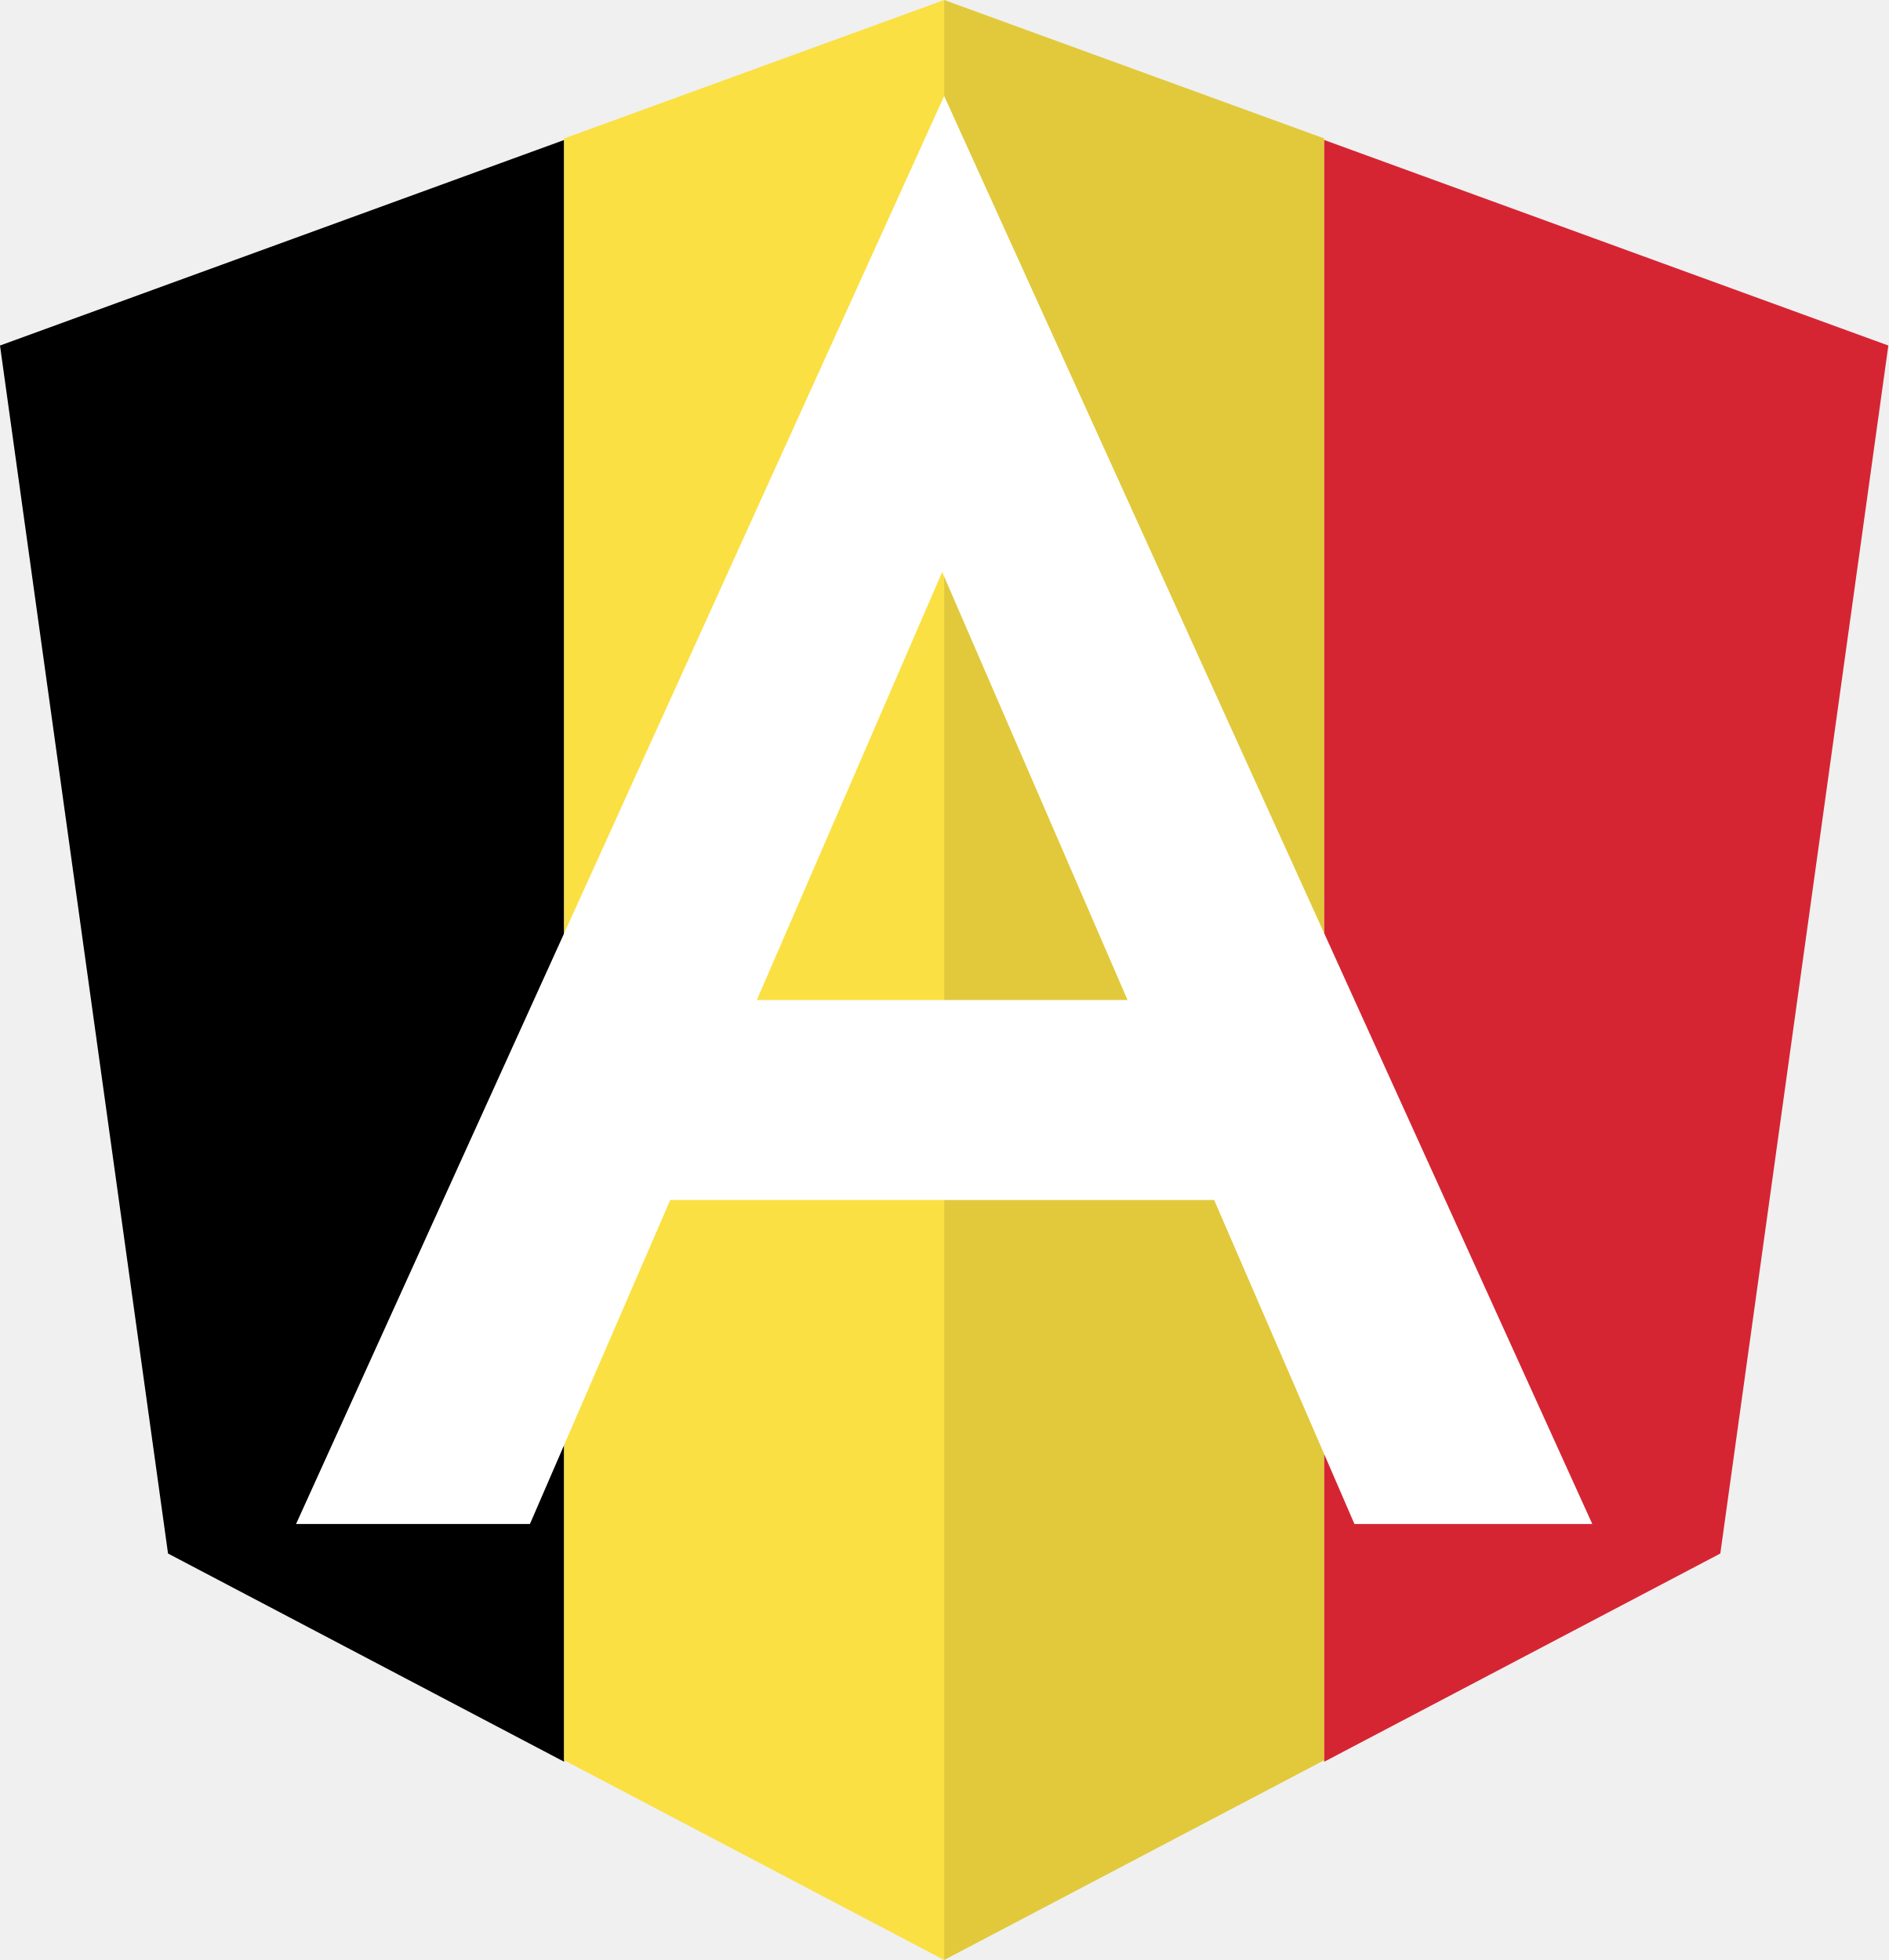
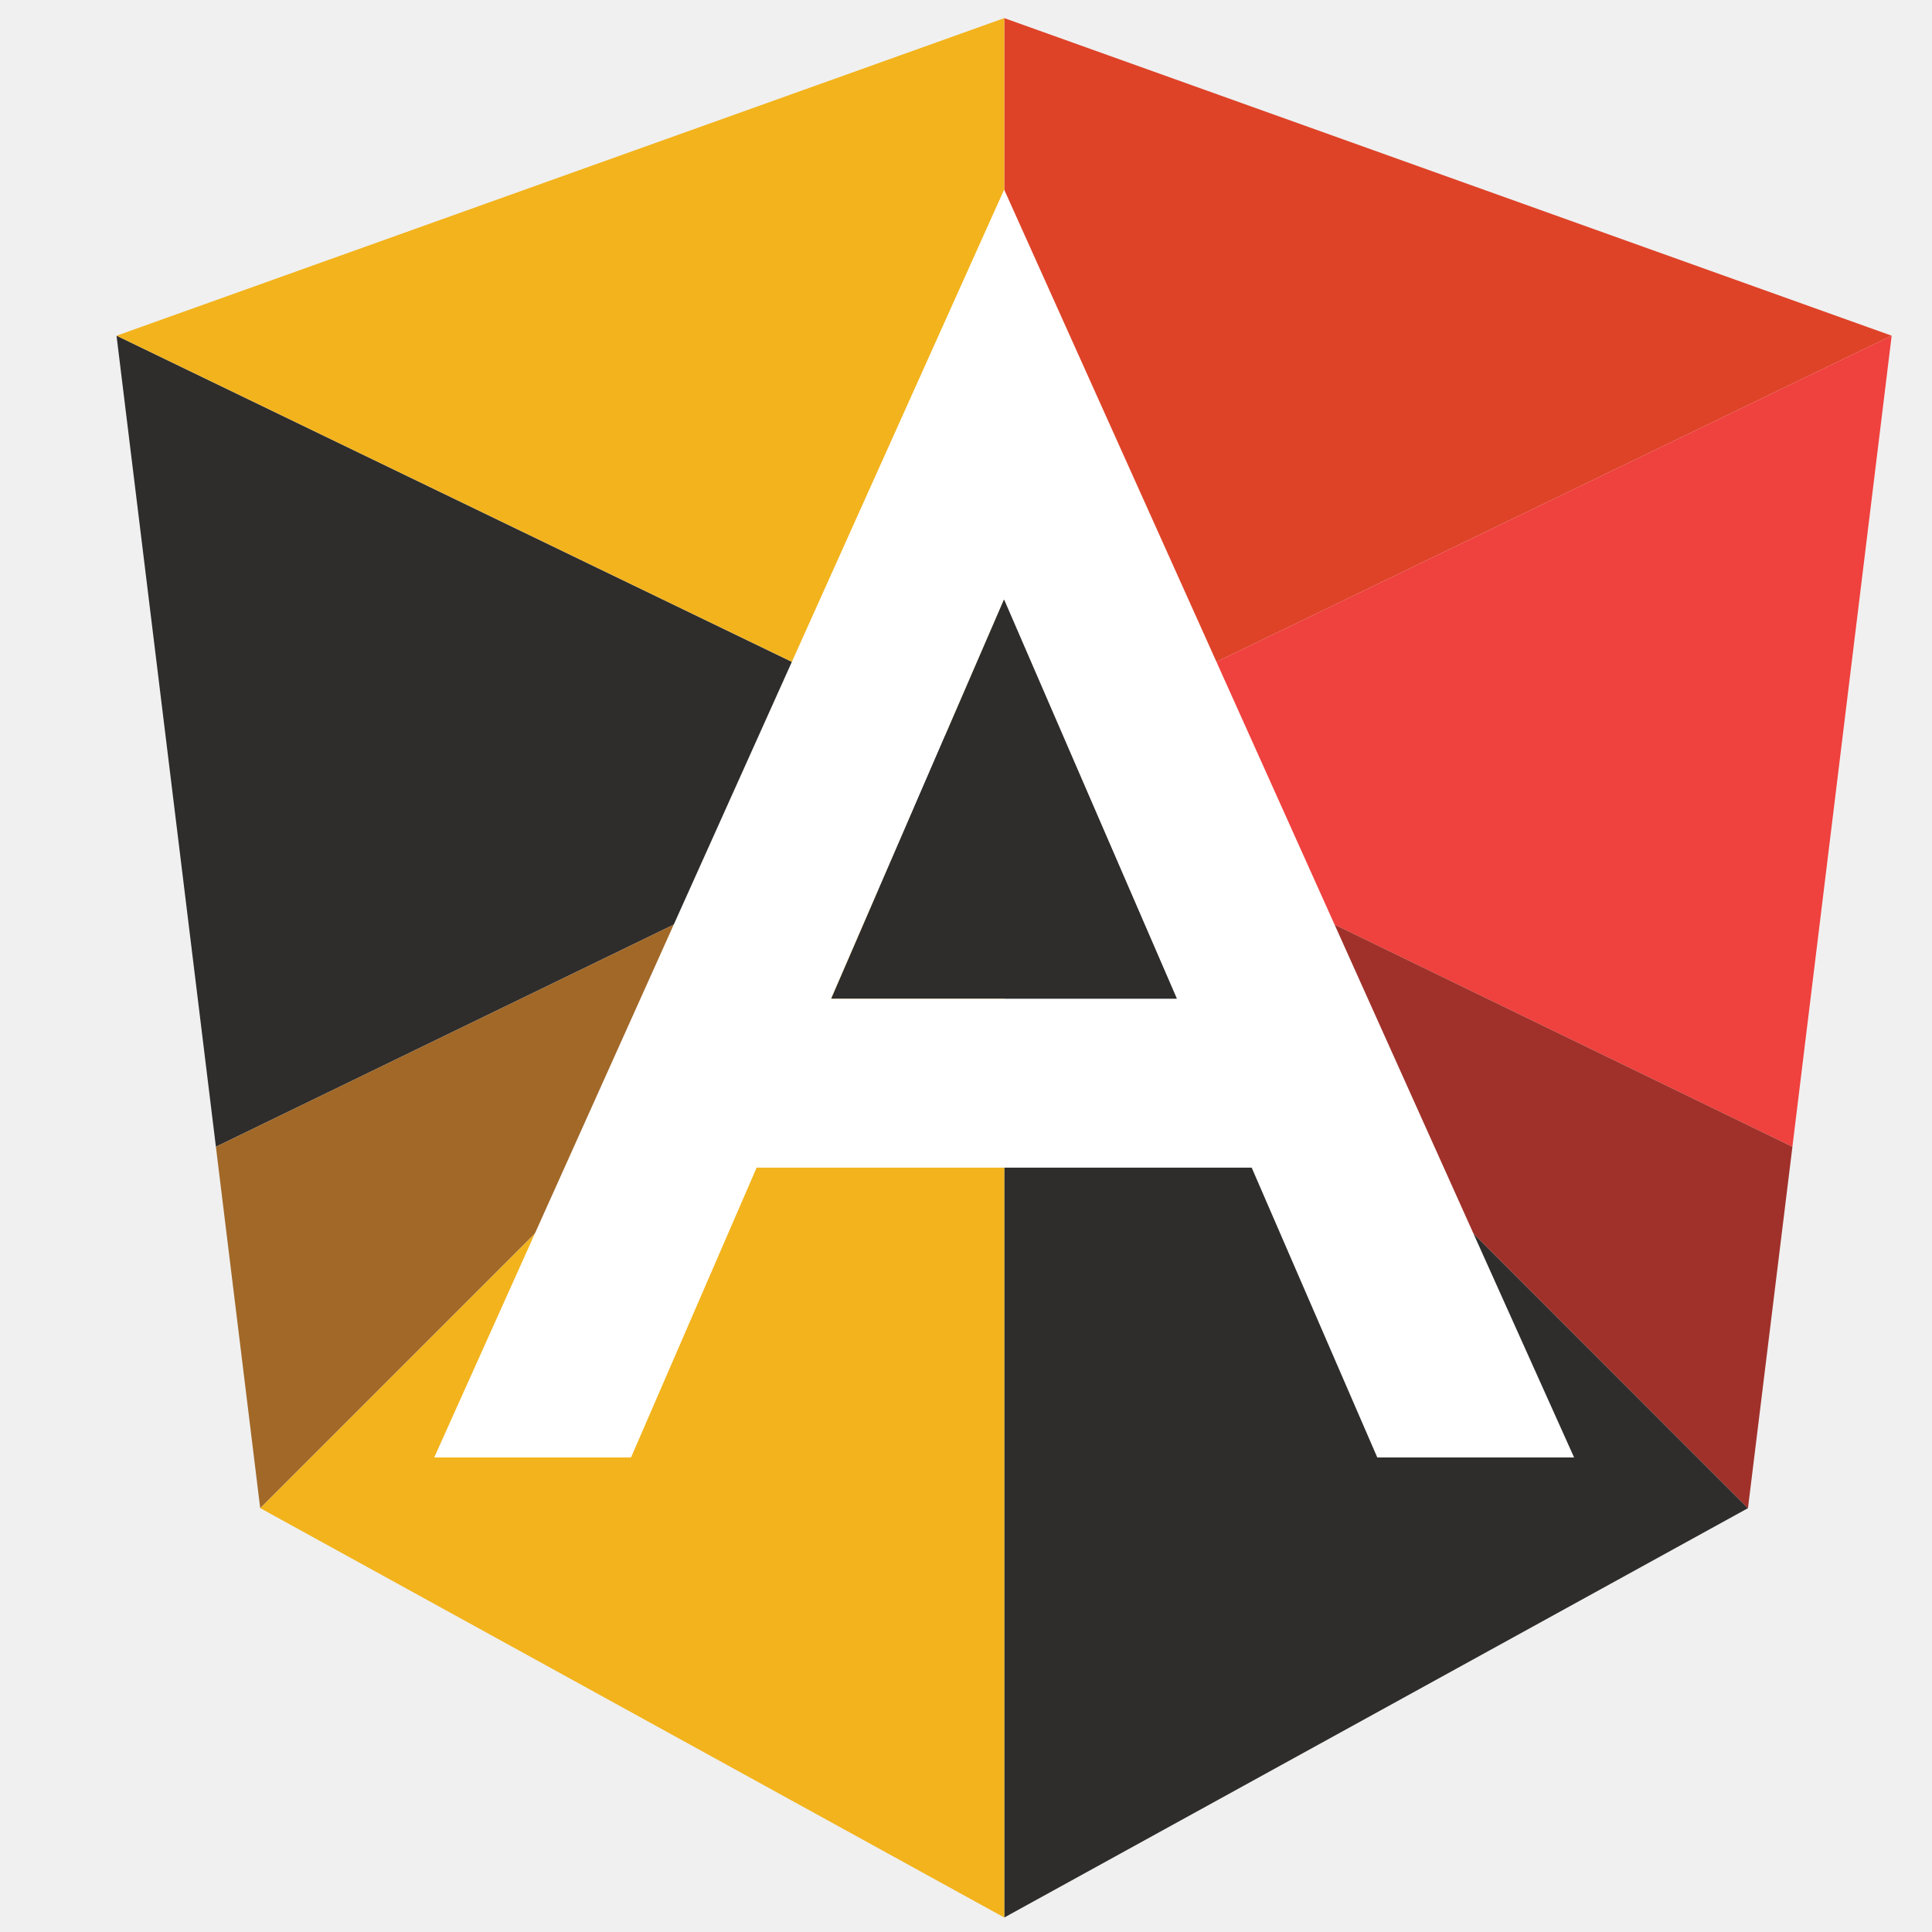
- <svg xmlns="http://www.w3.org/2000/svg" width="472px" height="490px" viewBox="0 0 472 490" version="1.1">
-   <defs />
-   <g id="Page-1" stroke="none" stroke-width="1" fill="none" fill-rule="evenodd">
-     <g id="ng-be">
-       <g id="shield">
-         <path d="M141,35 L141,440.432 L42,388.381 L0,86.381 L141,35 L141,35 Z" id="left" fill="#000000" />
-         <path d="M141,440.051 L236,489.999 L236,0 L141,34.618 L141,440.051 L141,440.051 Z" id="left-middle" fill="#FAE042" />
-         <path d="M236,440.051 L331,489.999 L331,0 L236,34.618 L236,440.051 L236,440.051 Z" id="right-middle" fill="#E1C93B" transform="translate(283.5, 244.9996) scale(-1, 1) translate(-283.5, -244.9996) " />
-         <path d="M472,35 L472,440.432 L373,388.381 L331,86.381 L472,35 L472,35 Z" id="right" fill="#D52533" transform="translate(401.5, 237.7162) scale(-1, 1) translate(-401.5, -237.7162) " />
-       </g>
-       <path d="M281.832,250 L235.505,143 L189.177,250 L281.832,250 L281.832,250 L281.832,250 Z M303.48,300 L338.55,381 L132.459,381 L167.529,300 L303.48,300 L303.48,300 L303.48,300 Z M236,24 L398,381 L74,381 L236,24 L236,24 L236,24 Z" id="Triangle-1" fill="#FFFFFF" />
-     </g>
-   </g>
+ <svg xmlns="http://www.w3.org/2000/svg" id="Laag_1" data-name="Laag 1" viewBox="18 18 160 160">
+   <polygon fill="#2e2d2c" points="101.17 176.8 162.76 142.9 101.17 81.3 101.17 176.8" />
+   <polygon fill="#de4328" points="101.17 19.5 101.17 81.3 174.66 45.8 101.17 19.5" />
+   <polygon fill="#2e2d2c" points="101.15 81.3 35.88 112.97 27.65 45.8 101.15 81.3" />
+   <polygon fill="#a16828" points="101.15 81.3 39.55 142.9 35.88 112.97 101.15 81.3" />
+   <polygon fill="#ef413e" points="101.17 81.3 166.44 112.97 174.66 45.8 101.17 81.3" />
+   <polygon fill="#a0312a" points="101.17 81.3 162.76 142.9 166.44 112.97 101.17 81.3" />
+   <polygon fill="#f2b31c" points="101.17 81.3 39.56 142.9 101.17 176.8 101.17 81.3" />
+   <polygon fill="#f2b31c" points="27.66 45.8 101.17 81.3 101.17 19.5 27.66 45.8" />
+   <path fill="#ffffff" d="M101.16,33.7v0l-47.2,105h16.3l10.4-24h41l10.4,24h16.3Zm-14.32,67,14.3-33v0l14.3,33Z" />
+   <polygon fill="#2e2d2c" points="115.46 100.7 86.84 100.7 101.14 67.66 101.15 67.68 101.16 67.66 115.46 100.7" />
</svg>
